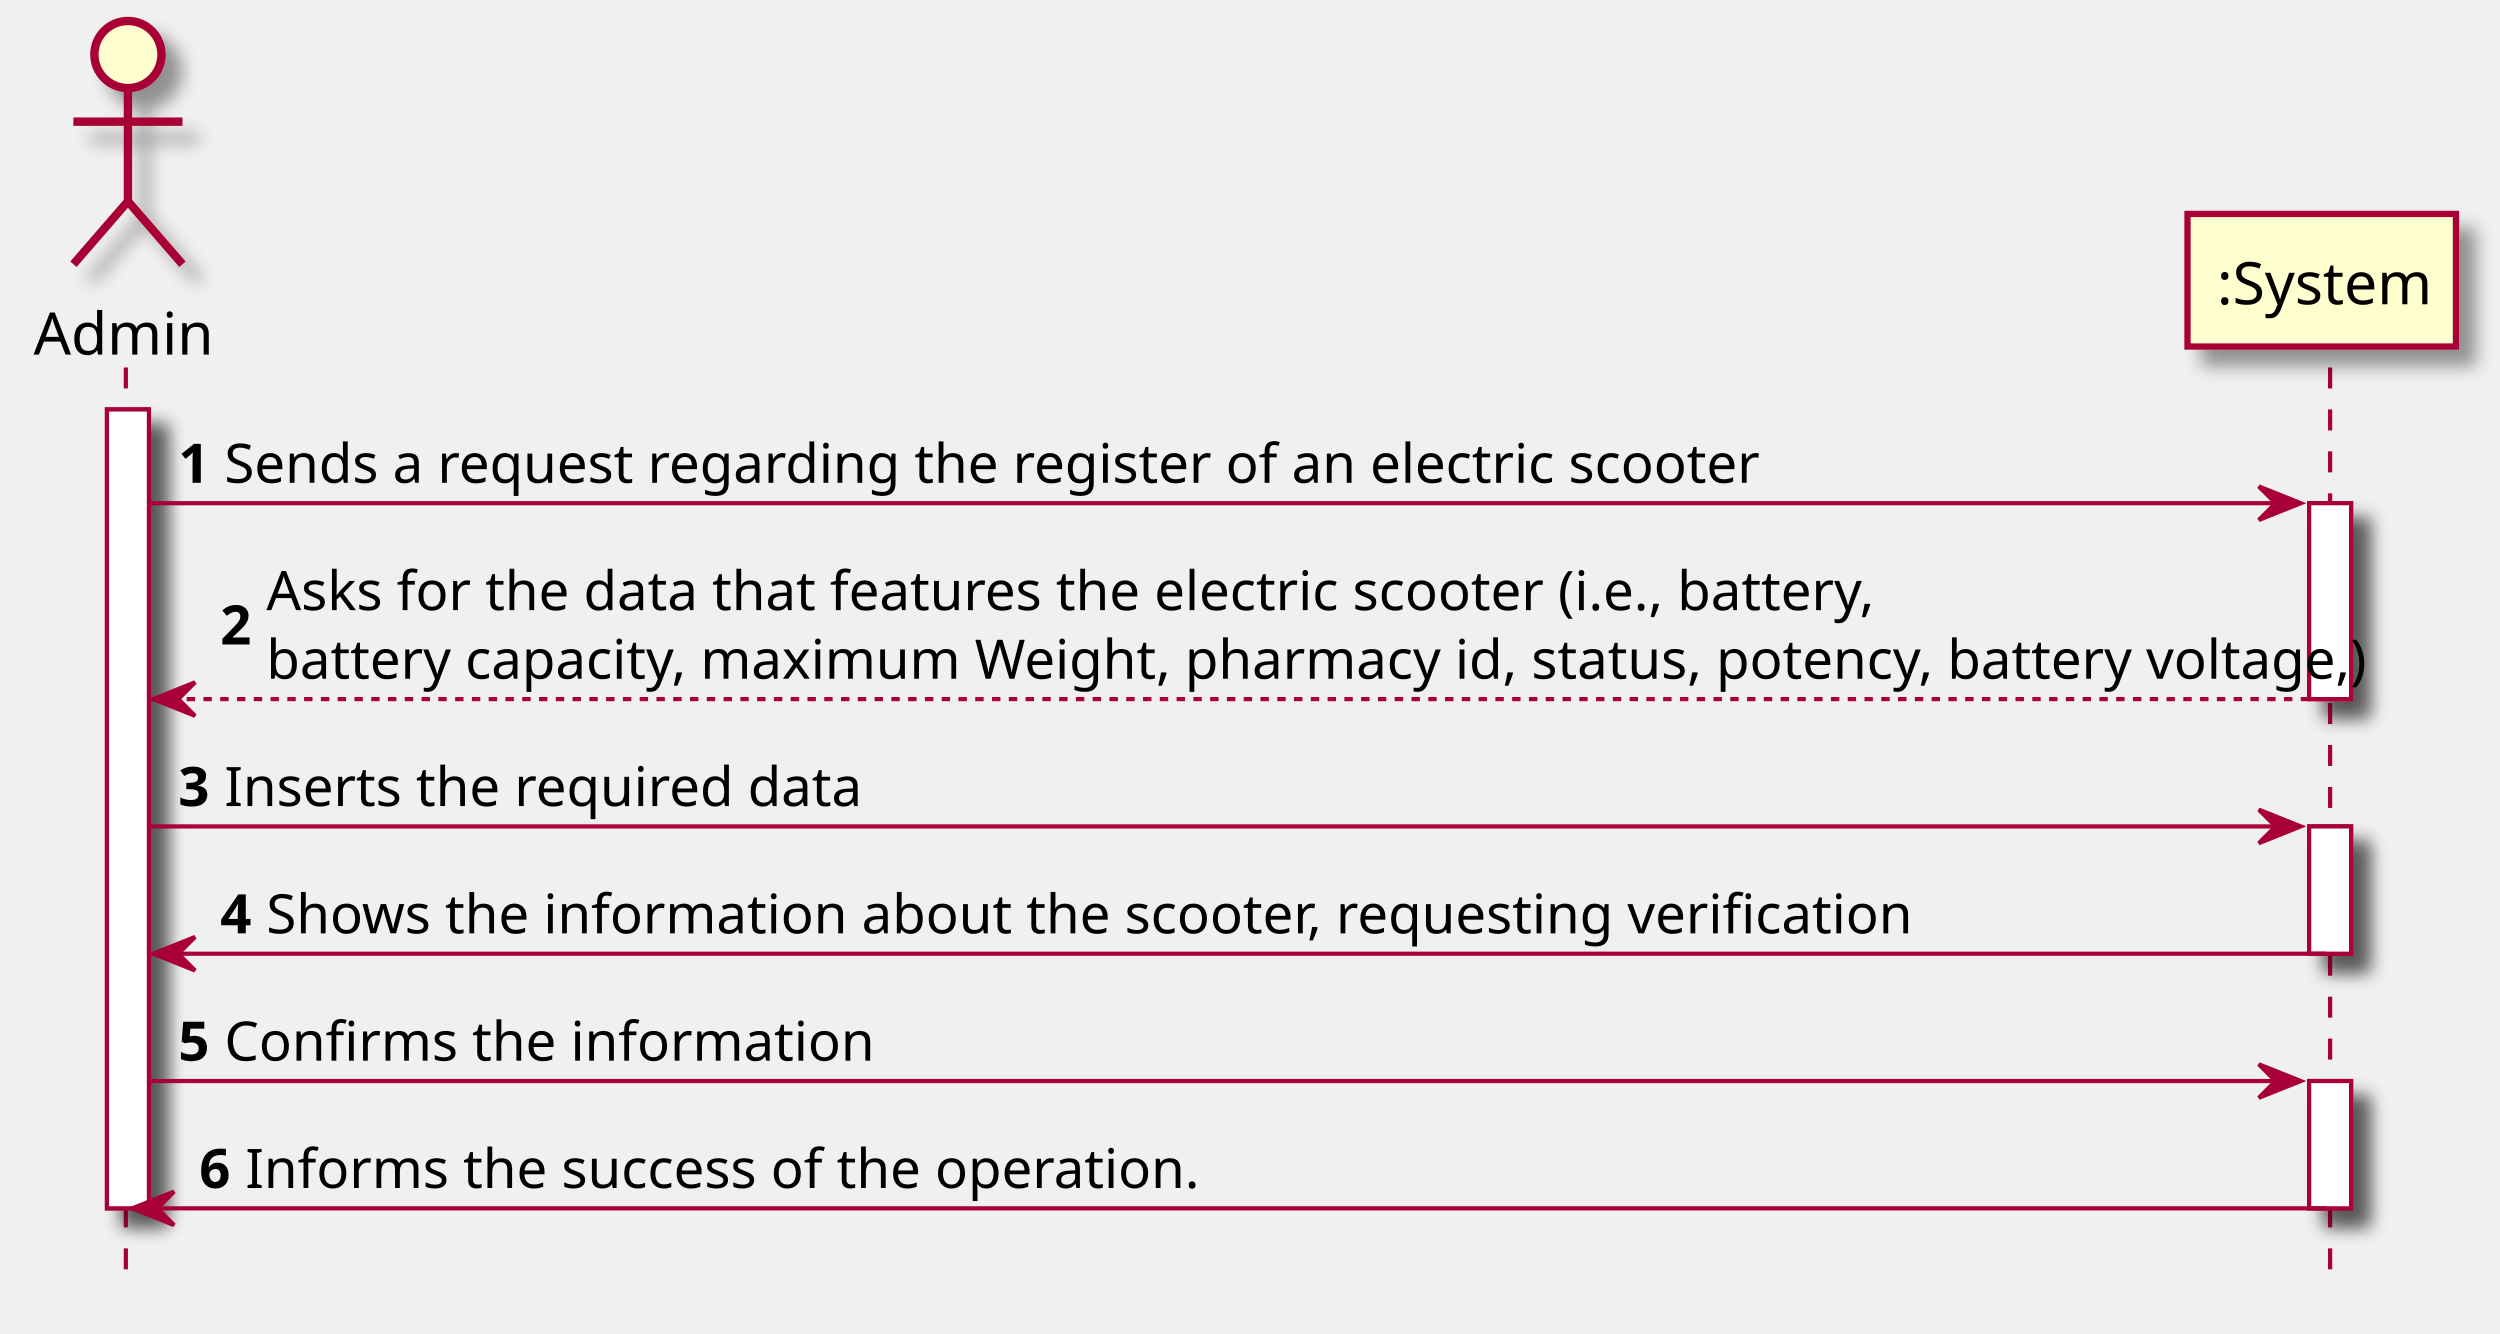
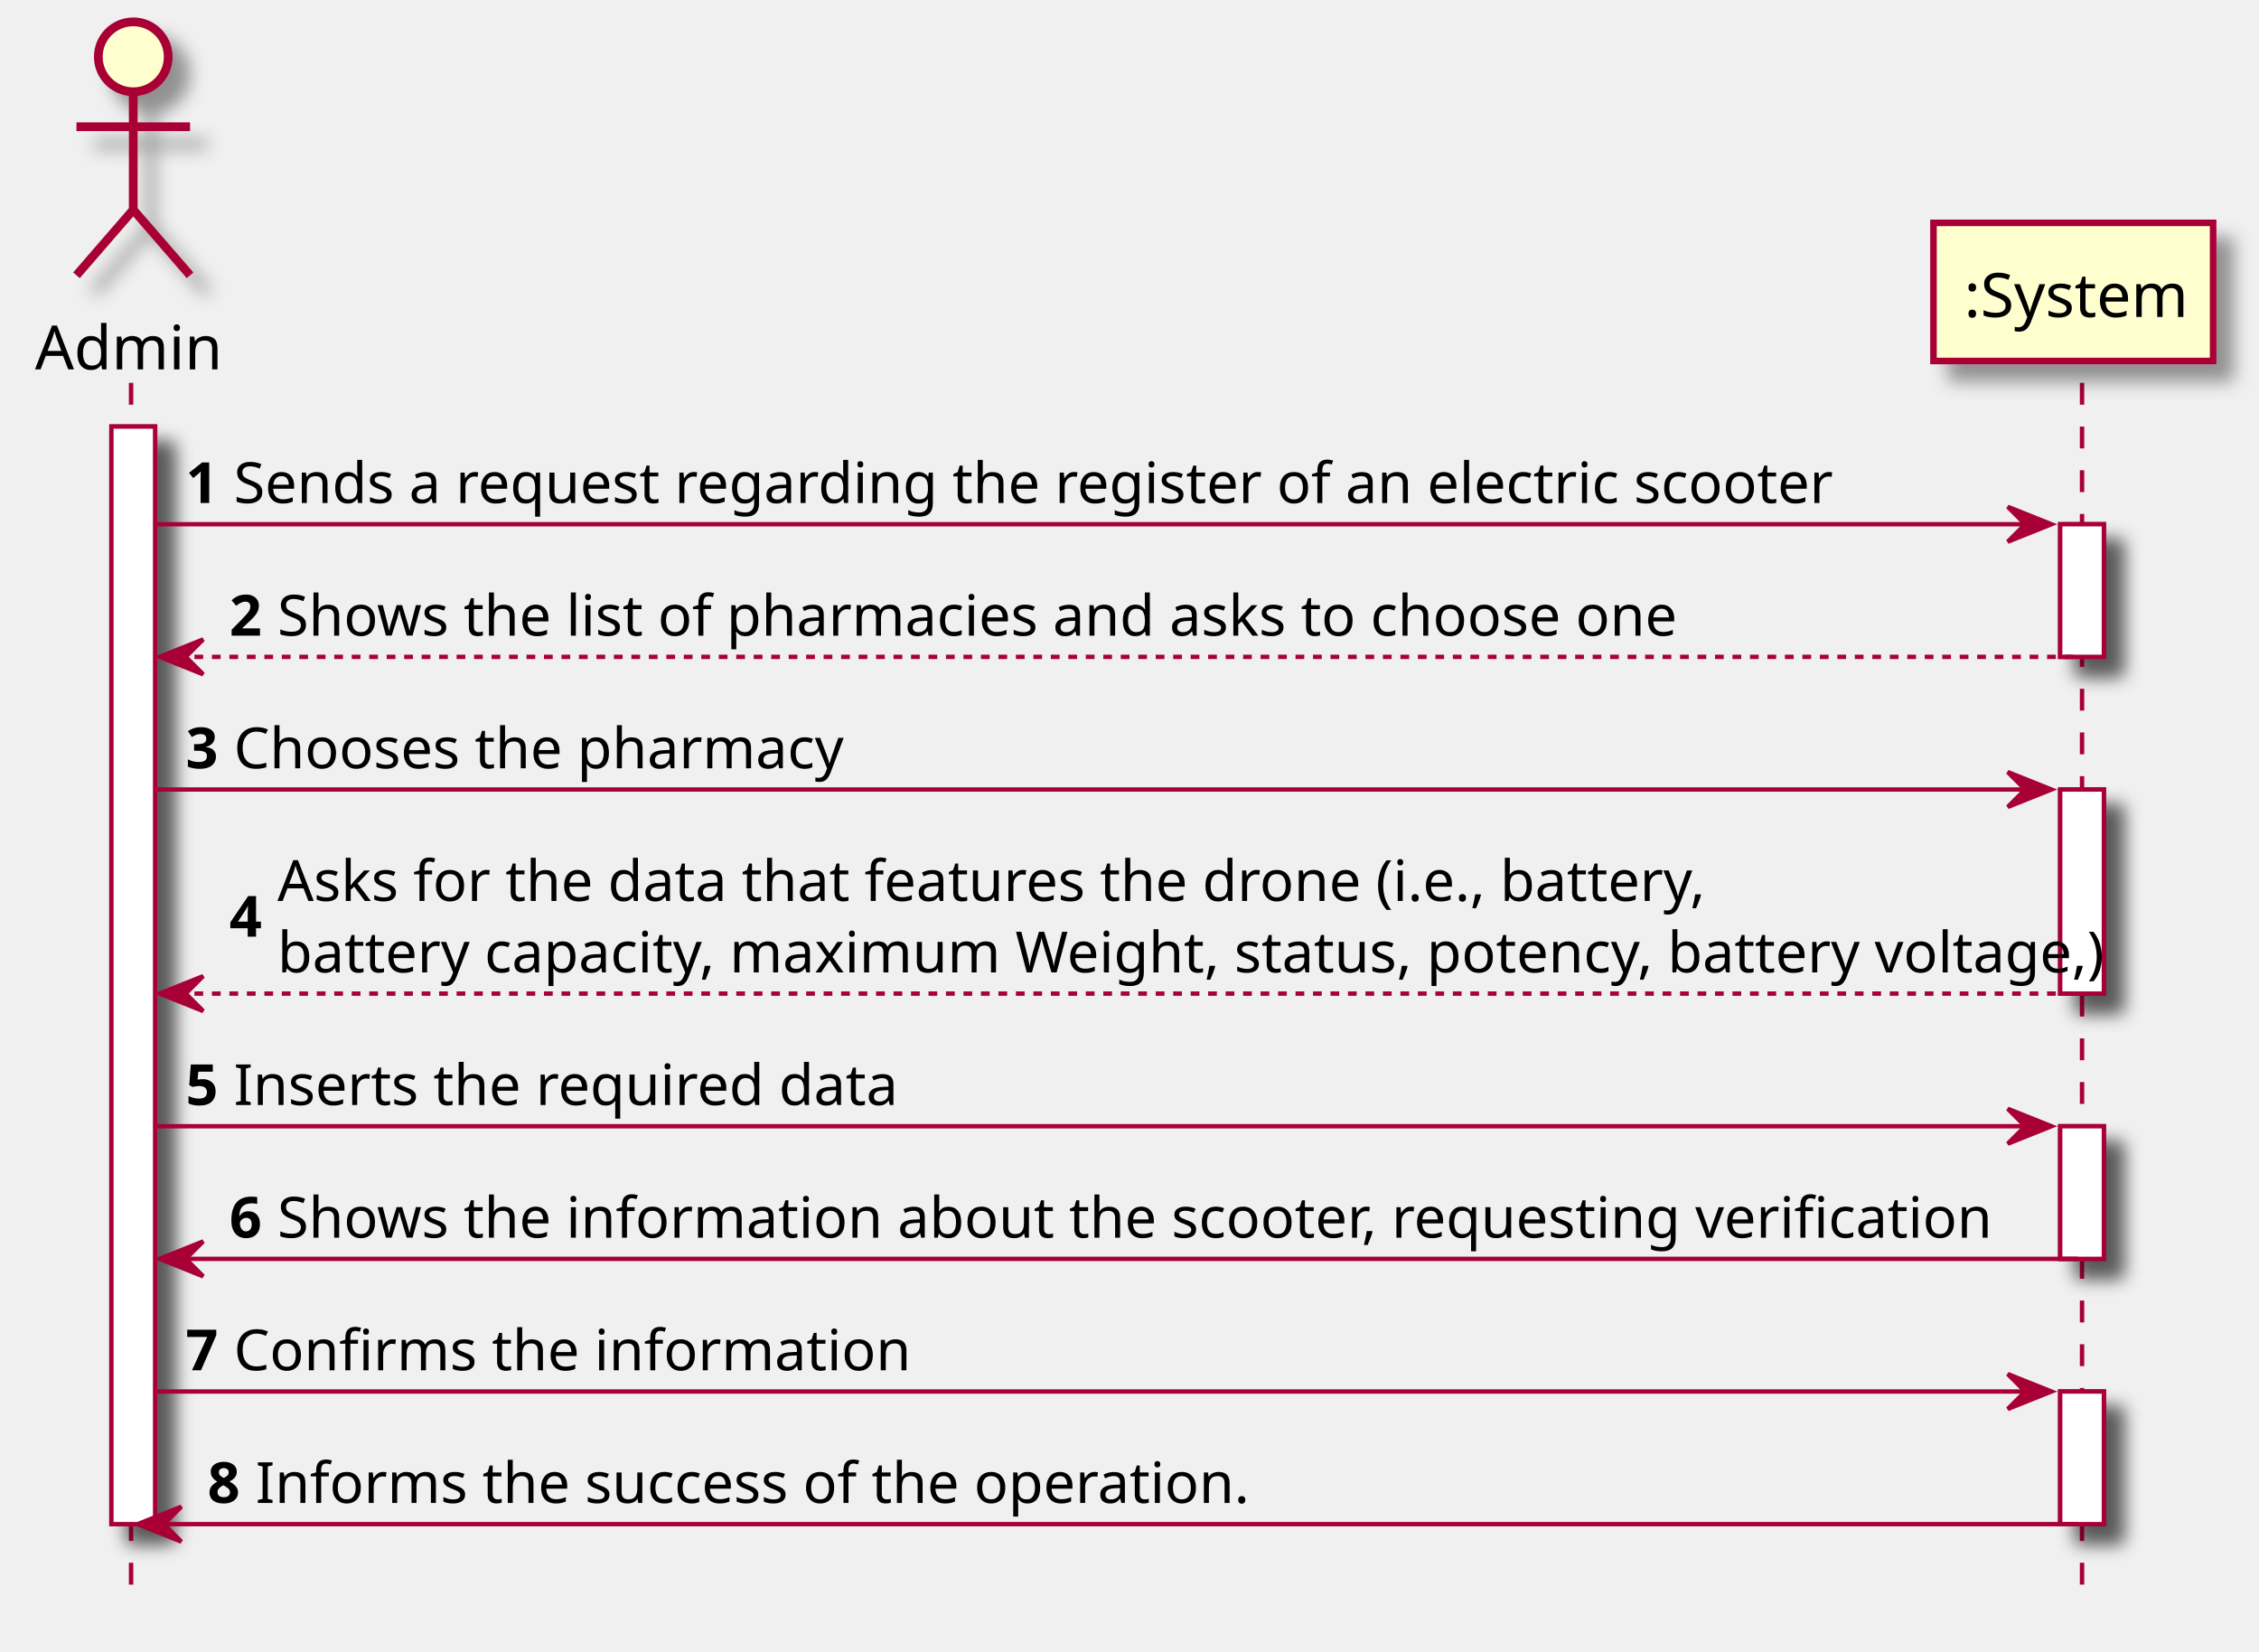
- <svg xmlns="http://www.w3.org/2000/svg" contentScriptType="application/ecmascript" contentStyleType="text/css" height="318px" preserveAspectRatio="none" style="width:596px;height:318px;" version="1.1" viewBox="0 0 596 318" width="596px" zoomAndPan="magnify">
+ <svg xmlns="http://www.w3.org/2000/svg" contentScriptType="application/ecmascript" contentStyleType="text/css" height="378px" preserveAspectRatio="none" style="width:517px;height:378px;" version="1.1" viewBox="0 0 517 378" width="517px" zoomAndPan="magnify">
  <defs>
-     <filter height="300%" id="fbxqu9nnadt22" width="300%" x="-1" y="-1">
+     <filter height="300%" id="f3ug6zdx9u7lm" width="300%" x="-1" y="-1">
      <feGaussianBlur result="blurOut" stdDeviation="2.0" />
      <feColorMatrix in="blurOut" result="blurOut2" type="matrix" values="0 0 0 0 0 0 0 0 0 0 0 0 0 0 0 0 0 0 .4 0" />
      <feOffset dx="4.0" dy="4.0" in="blurOut2" result="blurOut3" />
      <feBlend in="SourceGraphic" in2="blurOut3" mode="normal" />
    </filter>
  </defs>
  <g>
-     <rect fill="#FFFFFF" filter="url(#fbxqu9nnadt22)" height="190.461" style="stroke: #A80036; stroke-width: 1.0;" width="10" x="25.5" y="97.609" />
-     <rect fill="#FFFFFF" filter="url(#fbxqu9nnadt22)" height="46.703" style="stroke: #A80036; stroke-width: 1.0;" width="10" x="550.5" y="119.961" />
-     <rect fill="#FFFFFF" filter="url(#fbxqu9nnadt22)" height="30.352" style="stroke: #A80036; stroke-width: 1.0;" width="10" x="550.5" y="197.016" />
-     <rect fill="#FFFFFF" filter="url(#fbxqu9nnadt22)" height="30.352" style="stroke: #A80036; stroke-width: 1.0;" width="10" x="550.5" y="257.719" />
-     <line style="stroke: #A80036; stroke-width: 1.0; stroke-dasharray: 5.0,5.0;" x1="30" x2="30" y1="87.609" y2="306.07" />
-     <line style="stroke: #A80036; stroke-width: 1.0; stroke-dasharray: 5.0,5.0;" x1="555.5" x2="555.5" y1="87.609" y2="306.07" />
+     <rect fill="#FFFFFF" filter="url(#f3ug6zdx9u7lm)" height="251.164" style="stroke: #A80036; stroke-width: 1.0;" width="10" x="25.5" y="97.609" />
+     <rect fill="#FFFFFF" filter="url(#f3ug6zdx9u7lm)" height="30.352" style="stroke: #A80036; stroke-width: 1.0;" width="10" x="471.5" y="119.961" />
+     <rect fill="#FFFFFF" filter="url(#f3ug6zdx9u7lm)" height="46.703" style="stroke: #A80036; stroke-width: 1.0;" width="10" x="471.5" y="180.664" />
+     <rect fill="#FFFFFF" filter="url(#f3ug6zdx9u7lm)" height="30.352" style="stroke: #A80036; stroke-width: 1.0;" width="10" x="471.5" y="257.719" />
+     <rect fill="#FFFFFF" filter="url(#f3ug6zdx9u7lm)" height="30.352" style="stroke: #A80036; stroke-width: 1.0;" width="10" x="471.5" y="318.422" />
+     <line style="stroke: #A80036; stroke-width: 1.0; stroke-dasharray: 5.0,5.0;" x1="30" x2="30" y1="87.609" y2="366.773" />
+     <line style="stroke: #A80036; stroke-width: 1.0; stroke-dasharray: 5.0,5.0;" x1="476.5" x2="476.5" y1="87.609" y2="366.773" />
    <text fill="#000000" font-family="sans-serif" font-size="14" lengthAdjust="spacingAndGlyphs" textLength="39" x="8" y="84.533">Admin</text>
-     <ellipse cx="30.5" cy="13" fill="#FEFECE" filter="url(#fbxqu9nnadt22)" rx="8" ry="8" style="stroke: #A80036; stroke-width: 2.0;" />
-     <path d="M30.5,21 L30.5,48 M17.5,29 L43.5,29 M30.5,48 L17.5,63 M30.5,48 L43.5,63 " fill="none" filter="url(#fbxqu9nnadt22)" style="stroke: #A80036; stroke-width: 2.0;" />
-     <rect fill="#FEFECE" filter="url(#fbxqu9nnadt22)" height="31.609" style="stroke: #A80036; stroke-width: 1.5;" width="64" x="521.5" y="51" />
-     <text fill="#000000" font-family="sans-serif" font-size="14" lengthAdjust="spacingAndGlyphs" textLength="50" x="528.5" y="72.533">:System</text>
-     <rect fill="#FFFFFF" filter="url(#fbxqu9nnadt22)" height="190.461" style="stroke: #A80036; stroke-width: 1.0;" width="10" x="25.5" y="97.609" />
-     <rect fill="#FFFFFF" filter="url(#fbxqu9nnadt22)" height="46.703" style="stroke: #A80036; stroke-width: 1.0;" width="10" x="550.5" y="119.961" />
-     <rect fill="#FFFFFF" filter="url(#fbxqu9nnadt22)" height="30.352" style="stroke: #A80036; stroke-width: 1.0;" width="10" x="550.5" y="197.016" />
-     <rect fill="#FFFFFF" filter="url(#fbxqu9nnadt22)" height="30.352" style="stroke: #A80036; stroke-width: 1.0;" width="10" x="550.5" y="257.719" />
-     <polygon fill="#A80036" points="538.5,115.961,548.5,119.961,538.5,123.961,542.5,119.961" style="stroke: #A80036; stroke-width: 1.0;" />
-     <line style="stroke: #A80036; stroke-width: 1.0;" x1="35.5" x2="544.5" y1="119.961" y2="119.961" />
+     <ellipse cx="30.5" cy="13" fill="#FEFECE" filter="url(#f3ug6zdx9u7lm)" rx="8" ry="8" style="stroke: #A80036; stroke-width: 2.0;" />
+     <path d="M30.5,21 L30.5,48 M17.5,29 L43.5,29 M30.5,48 L17.5,63 M30.5,48 L43.5,63 " fill="none" filter="url(#f3ug6zdx9u7lm)" style="stroke: #A80036; stroke-width: 2.0;" />
+     <rect fill="#FEFECE" filter="url(#f3ug6zdx9u7lm)" height="31.609" style="stroke: #A80036; stroke-width: 1.5;" width="64" x="442.5" y="51" />
+     <text fill="#000000" font-family="sans-serif" font-size="14" lengthAdjust="spacingAndGlyphs" textLength="50" x="449.5" y="72.533">:System</text>
+     <rect fill="#FFFFFF" filter="url(#f3ug6zdx9u7lm)" height="251.164" style="stroke: #A80036; stroke-width: 1.0;" width="10" x="25.5" y="97.609" />
+     <rect fill="#FFFFFF" filter="url(#f3ug6zdx9u7lm)" height="30.352" style="stroke: #A80036; stroke-width: 1.0;" width="10" x="471.5" y="119.961" />
+     <rect fill="#FFFFFF" filter="url(#f3ug6zdx9u7lm)" height="46.703" style="stroke: #A80036; stroke-width: 1.0;" width="10" x="471.5" y="180.664" />
+     <rect fill="#FFFFFF" filter="url(#f3ug6zdx9u7lm)" height="30.352" style="stroke: #A80036; stroke-width: 1.0;" width="10" x="471.5" y="257.719" />
+     <rect fill="#FFFFFF" filter="url(#f3ug6zdx9u7lm)" height="30.352" style="stroke: #A80036; stroke-width: 1.0;" width="10" x="471.5" y="318.422" />
+     <polygon fill="#A80036" points="459.5,115.961,469.5,119.961,459.5,123.961,463.5,119.961" style="stroke: #A80036; stroke-width: 1.0;" />
+     <line style="stroke: #A80036; stroke-width: 1.0;" x1="35.5" x2="465.5" y1="119.961" y2="119.961" />
    <text fill="#000000" font-family="sans-serif" font-size="13" font-weight="bold" lengthAdjust="spacingAndGlyphs" textLength="7" x="42.5" y="115.105">1</text>
    <text fill="#000000" font-family="sans-serif" font-size="13" lengthAdjust="spacingAndGlyphs" textLength="346" x="53.5" y="115.105">Sends a request regarding the register of an electric scooter</text>
-     <polygon fill="#A80036" points="46.5,162.664,36.5,166.664,46.5,170.664,42.5,166.664" style="stroke: #A80036; stroke-width: 1.0;" />
-     <line style="stroke: #A80036; stroke-width: 1.0; stroke-dasharray: 2.0,2.0;" x1="40.5" x2="554.5" y1="166.664" y2="166.664" />
-     <text fill="#000000" font-family="sans-serif" font-size="13" font-weight="bold" lengthAdjust="spacingAndGlyphs" textLength="7" x="52.5" y="153.632">2</text>
-     <text fill="#000000" font-family="sans-serif" font-size="13" lengthAdjust="spacingAndGlyphs" textLength="368" x="63.5" y="145.456">Asks for the data that features the electric scooter (i.e., battery,</text>
-     <text fill="#000000" font-family="sans-serif" font-size="13" lengthAdjust="spacingAndGlyphs" textLength="480" x="63.5" y="161.808">battery capacity, maximum Weight, pharmacy id, status, potency, battery voltage,)</text>
-     <polygon fill="#A80036" points="538.5,193.016,548.5,197.016,538.5,201.016,542.5,197.016" style="stroke: #A80036; stroke-width: 1.0;" />
-     <line style="stroke: #A80036; stroke-width: 1.0;" x1="35.5" x2="544.5" y1="197.016" y2="197.016" />
-     <text fill="#000000" font-family="sans-serif" font-size="13" font-weight="bold" lengthAdjust="spacingAndGlyphs" textLength="7" x="42.5" y="192.159">3</text>
-     <text fill="#000000" font-family="sans-serif" font-size="13" lengthAdjust="spacingAndGlyphs" textLength="140" x="53.5" y="192.159">Inserts the required data</text>
+     <polygon fill="#A80036" points="46.5,146.312,36.5,150.312,46.5,154.312,42.5,150.312" style="stroke: #A80036; stroke-width: 1.0;" />
+     <line style="stroke: #A80036; stroke-width: 1.0; stroke-dasharray: 2.0,2.0;" x1="40.5" x2="475.5" y1="150.312" y2="150.312" />
+     <text fill="#000000" font-family="sans-serif" font-size="13" font-weight="bold" lengthAdjust="spacingAndGlyphs" textLength="7" x="52.5" y="145.456">2</text>
+     <text fill="#000000" font-family="sans-serif" font-size="13" lengthAdjust="spacingAndGlyphs" textLength="310" x="63.5" y="145.456">Shows the list of pharmacies and asks to choose one</text>
+     <polygon fill="#A80036" points="459.5,176.664,469.5,180.664,459.5,184.664,463.5,180.664" style="stroke: #A80036; stroke-width: 1.0;" />
+     <line style="stroke: #A80036; stroke-width: 1.0;" x1="35.5" x2="465.5" y1="180.664" y2="180.664" />
+     <text fill="#000000" font-family="sans-serif" font-size="13" font-weight="bold" lengthAdjust="spacingAndGlyphs" textLength="7" x="42.5" y="175.808">3</text>
+     <text fill="#000000" font-family="sans-serif" font-size="13" lengthAdjust="spacingAndGlyphs" textLength="134" x="53.5" y="175.808">Chooses the pharmacy</text>
    <polygon fill="#A80036" points="46.5,223.367,36.5,227.367,46.5,231.367,42.5,227.367" style="stroke: #A80036; stroke-width: 1.0;" />
-     <line style="stroke: #A80036; stroke-width: 1.0;" x1="40.5" x2="554.5" y1="227.367" y2="227.367" />
-     <text fill="#000000" font-family="sans-serif" font-size="13" font-weight="bold" lengthAdjust="spacingAndGlyphs" textLength="7" x="52.5" y="222.511">4</text>
-     <text fill="#000000" font-family="sans-serif" font-size="13" lengthAdjust="spacingAndGlyphs" textLength="365" x="63.5" y="222.511">Shows the information about the scooter, requesting verification</text>
-     <polygon fill="#A80036" points="538.5,253.719,548.5,257.719,538.5,261.719,542.5,257.719" style="stroke: #A80036; stroke-width: 1.0;" />
-     <line style="stroke: #A80036; stroke-width: 1.0;" x1="35.5" x2="544.5" y1="257.719" y2="257.719" />
+     <line style="stroke: #A80036; stroke-width: 1.0; stroke-dasharray: 2.0,2.0;" x1="40.5" x2="475.5" y1="227.367" y2="227.367" />
+     <text fill="#000000" font-family="sans-serif" font-size="13" font-weight="bold" lengthAdjust="spacingAndGlyphs" textLength="7" x="52.5" y="214.335">4</text>
+     <text fill="#000000" font-family="sans-serif" font-size="13" lengthAdjust="spacingAndGlyphs" textLength="311" x="63.5" y="206.159">Asks for the data that features the drone (i.e., battery,</text>
+     <text fill="#000000" font-family="sans-serif" font-size="13" lengthAdjust="spacingAndGlyphs" textLength="401" x="63.5" y="222.511">battery capacity, maximum Weight, status, potency, battery voltage,)</text>
+     <polygon fill="#A80036" points="459.5,253.719,469.5,257.719,459.5,261.719,463.5,257.719" style="stroke: #A80036; stroke-width: 1.0;" />
+     <line style="stroke: #A80036; stroke-width: 1.0;" x1="35.5" x2="465.5" y1="257.719" y2="257.719" />
    <text fill="#000000" font-family="sans-serif" font-size="13" font-weight="bold" lengthAdjust="spacingAndGlyphs" textLength="7" x="42.5" y="252.862">5</text>
-     <text fill="#000000" font-family="sans-serif" font-size="13" lengthAdjust="spacingAndGlyphs" textLength="140" x="53.5" y="252.862">Confirms the information</text>
-     <polygon fill="#A80036" points="41.5,284.07,31.5,288.07,41.5,292.07,37.5,288.07" style="stroke: #A80036; stroke-width: 1.0;" />
-     <line style="stroke: #A80036; stroke-width: 1.0;" x1="35.5" x2="554.5" y1="288.07" y2="288.07" />
-     <text fill="#000000" font-family="sans-serif" font-size="13" font-weight="bold" lengthAdjust="spacingAndGlyphs" textLength="7" x="47.5" y="283.214">6</text>
-     <text fill="#000000" font-family="sans-serif" font-size="13" lengthAdjust="spacingAndGlyphs" textLength="214" x="58.5" y="283.214">Informs the success of the operation.</text>
+     <text fill="#000000" font-family="sans-serif" font-size="13" lengthAdjust="spacingAndGlyphs" textLength="140" x="53.5" y="252.862">Inserts the required data</text>
+     <polygon fill="#A80036" points="46.5,284.07,36.5,288.07,46.5,292.07,42.5,288.07" style="stroke: #A80036; stroke-width: 1.0;" />
+     <line style="stroke: #A80036; stroke-width: 1.0;" x1="40.5" x2="475.5" y1="288.07" y2="288.07" />
+     <text fill="#000000" font-family="sans-serif" font-size="13" font-weight="bold" lengthAdjust="spacingAndGlyphs" textLength="7" x="52.5" y="283.214">6</text>
+     <text fill="#000000" font-family="sans-serif" font-size="13" lengthAdjust="spacingAndGlyphs" textLength="365" x="63.5" y="283.214">Shows the information about the scooter, requesting verification</text>
+     <polygon fill="#A80036" points="459.5,314.422,469.5,318.422,459.5,322.422,463.5,318.422" style="stroke: #A80036; stroke-width: 1.0;" />
+     <line style="stroke: #A80036; stroke-width: 1.0;" x1="35.5" x2="465.5" y1="318.422" y2="318.422" />
+     <text fill="#000000" font-family="sans-serif" font-size="13" font-weight="bold" lengthAdjust="spacingAndGlyphs" textLength="7" x="42.5" y="313.565">7</text>
+     <text fill="#000000" font-family="sans-serif" font-size="13" lengthAdjust="spacingAndGlyphs" textLength="140" x="53.5" y="313.565">Confirms the information</text>
+     <polygon fill="#A80036" points="41.5,344.773,31.5,348.773,41.5,352.773,37.5,348.773" style="stroke: #A80036; stroke-width: 1.0;" />
+     <line style="stroke: #A80036; stroke-width: 1.0;" x1="35.5" x2="475.5" y1="348.773" y2="348.773" />
+     <text fill="#000000" font-family="sans-serif" font-size="13" font-weight="bold" lengthAdjust="spacingAndGlyphs" textLength="7" x="47.5" y="343.917">8</text>
+     <text fill="#000000" font-family="sans-serif" font-size="13" lengthAdjust="spacingAndGlyphs" textLength="214" x="58.5" y="343.917">Informs the success of the operation.</text>
  </g>
</svg>
